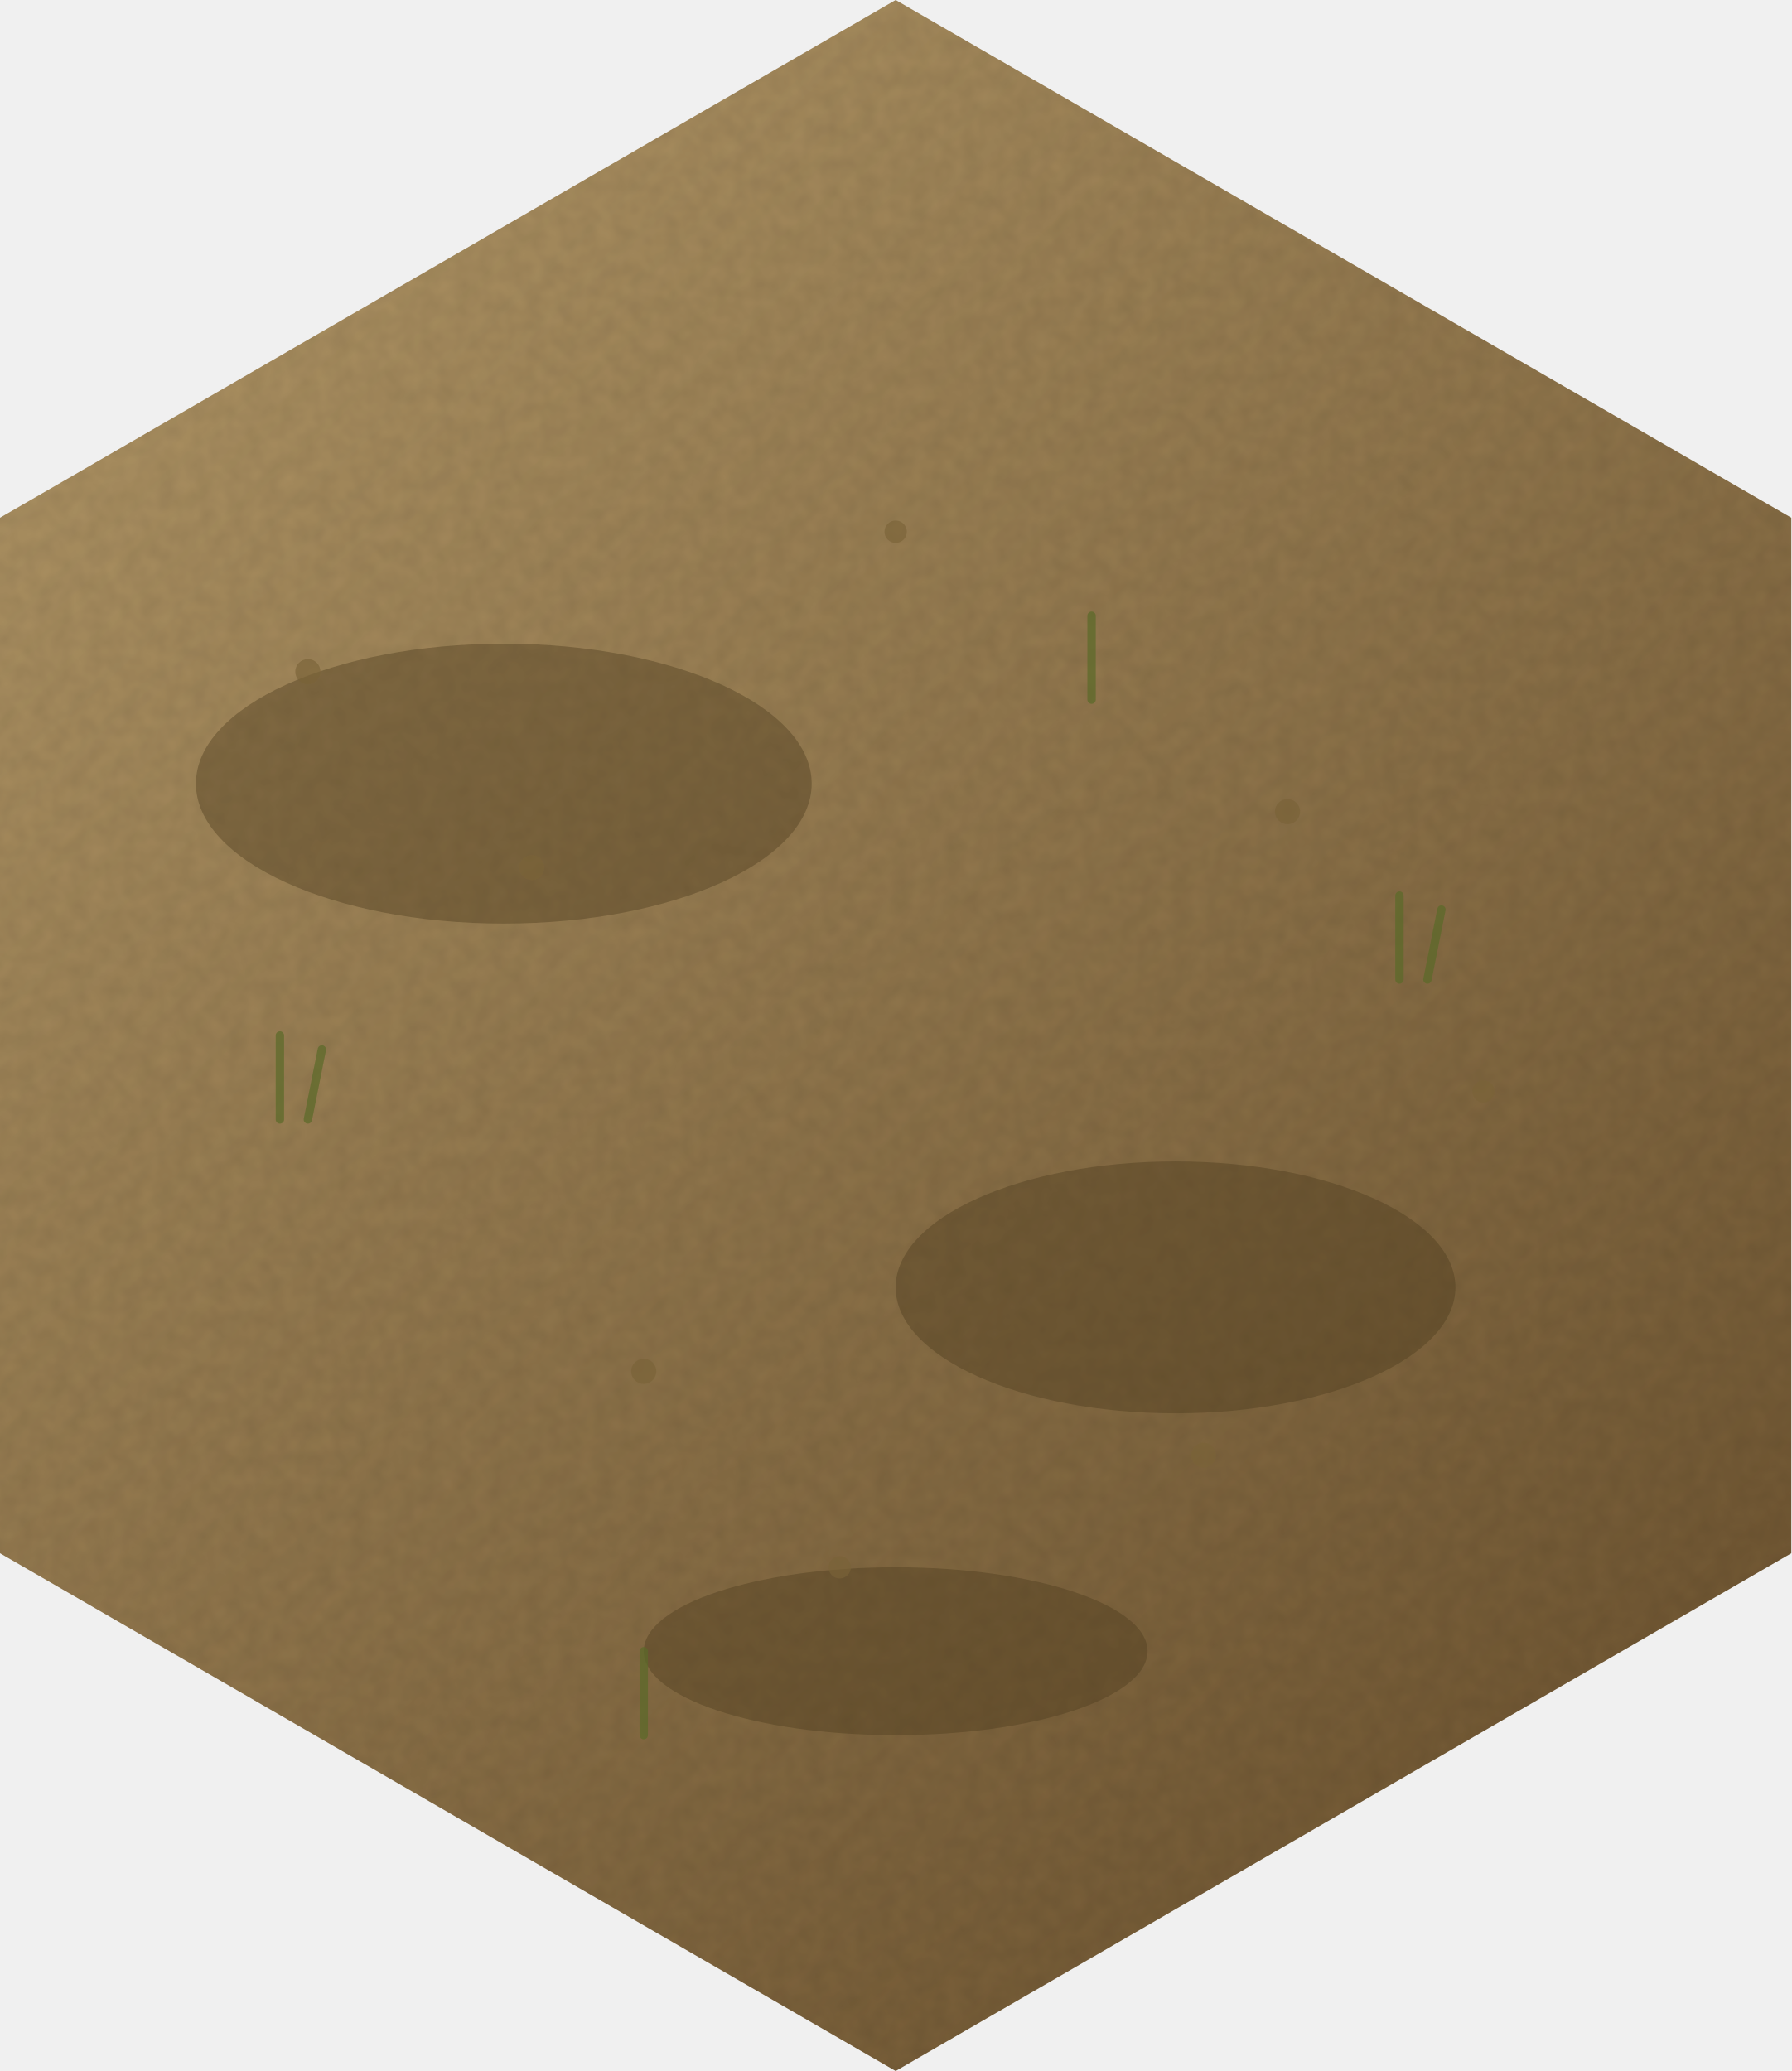
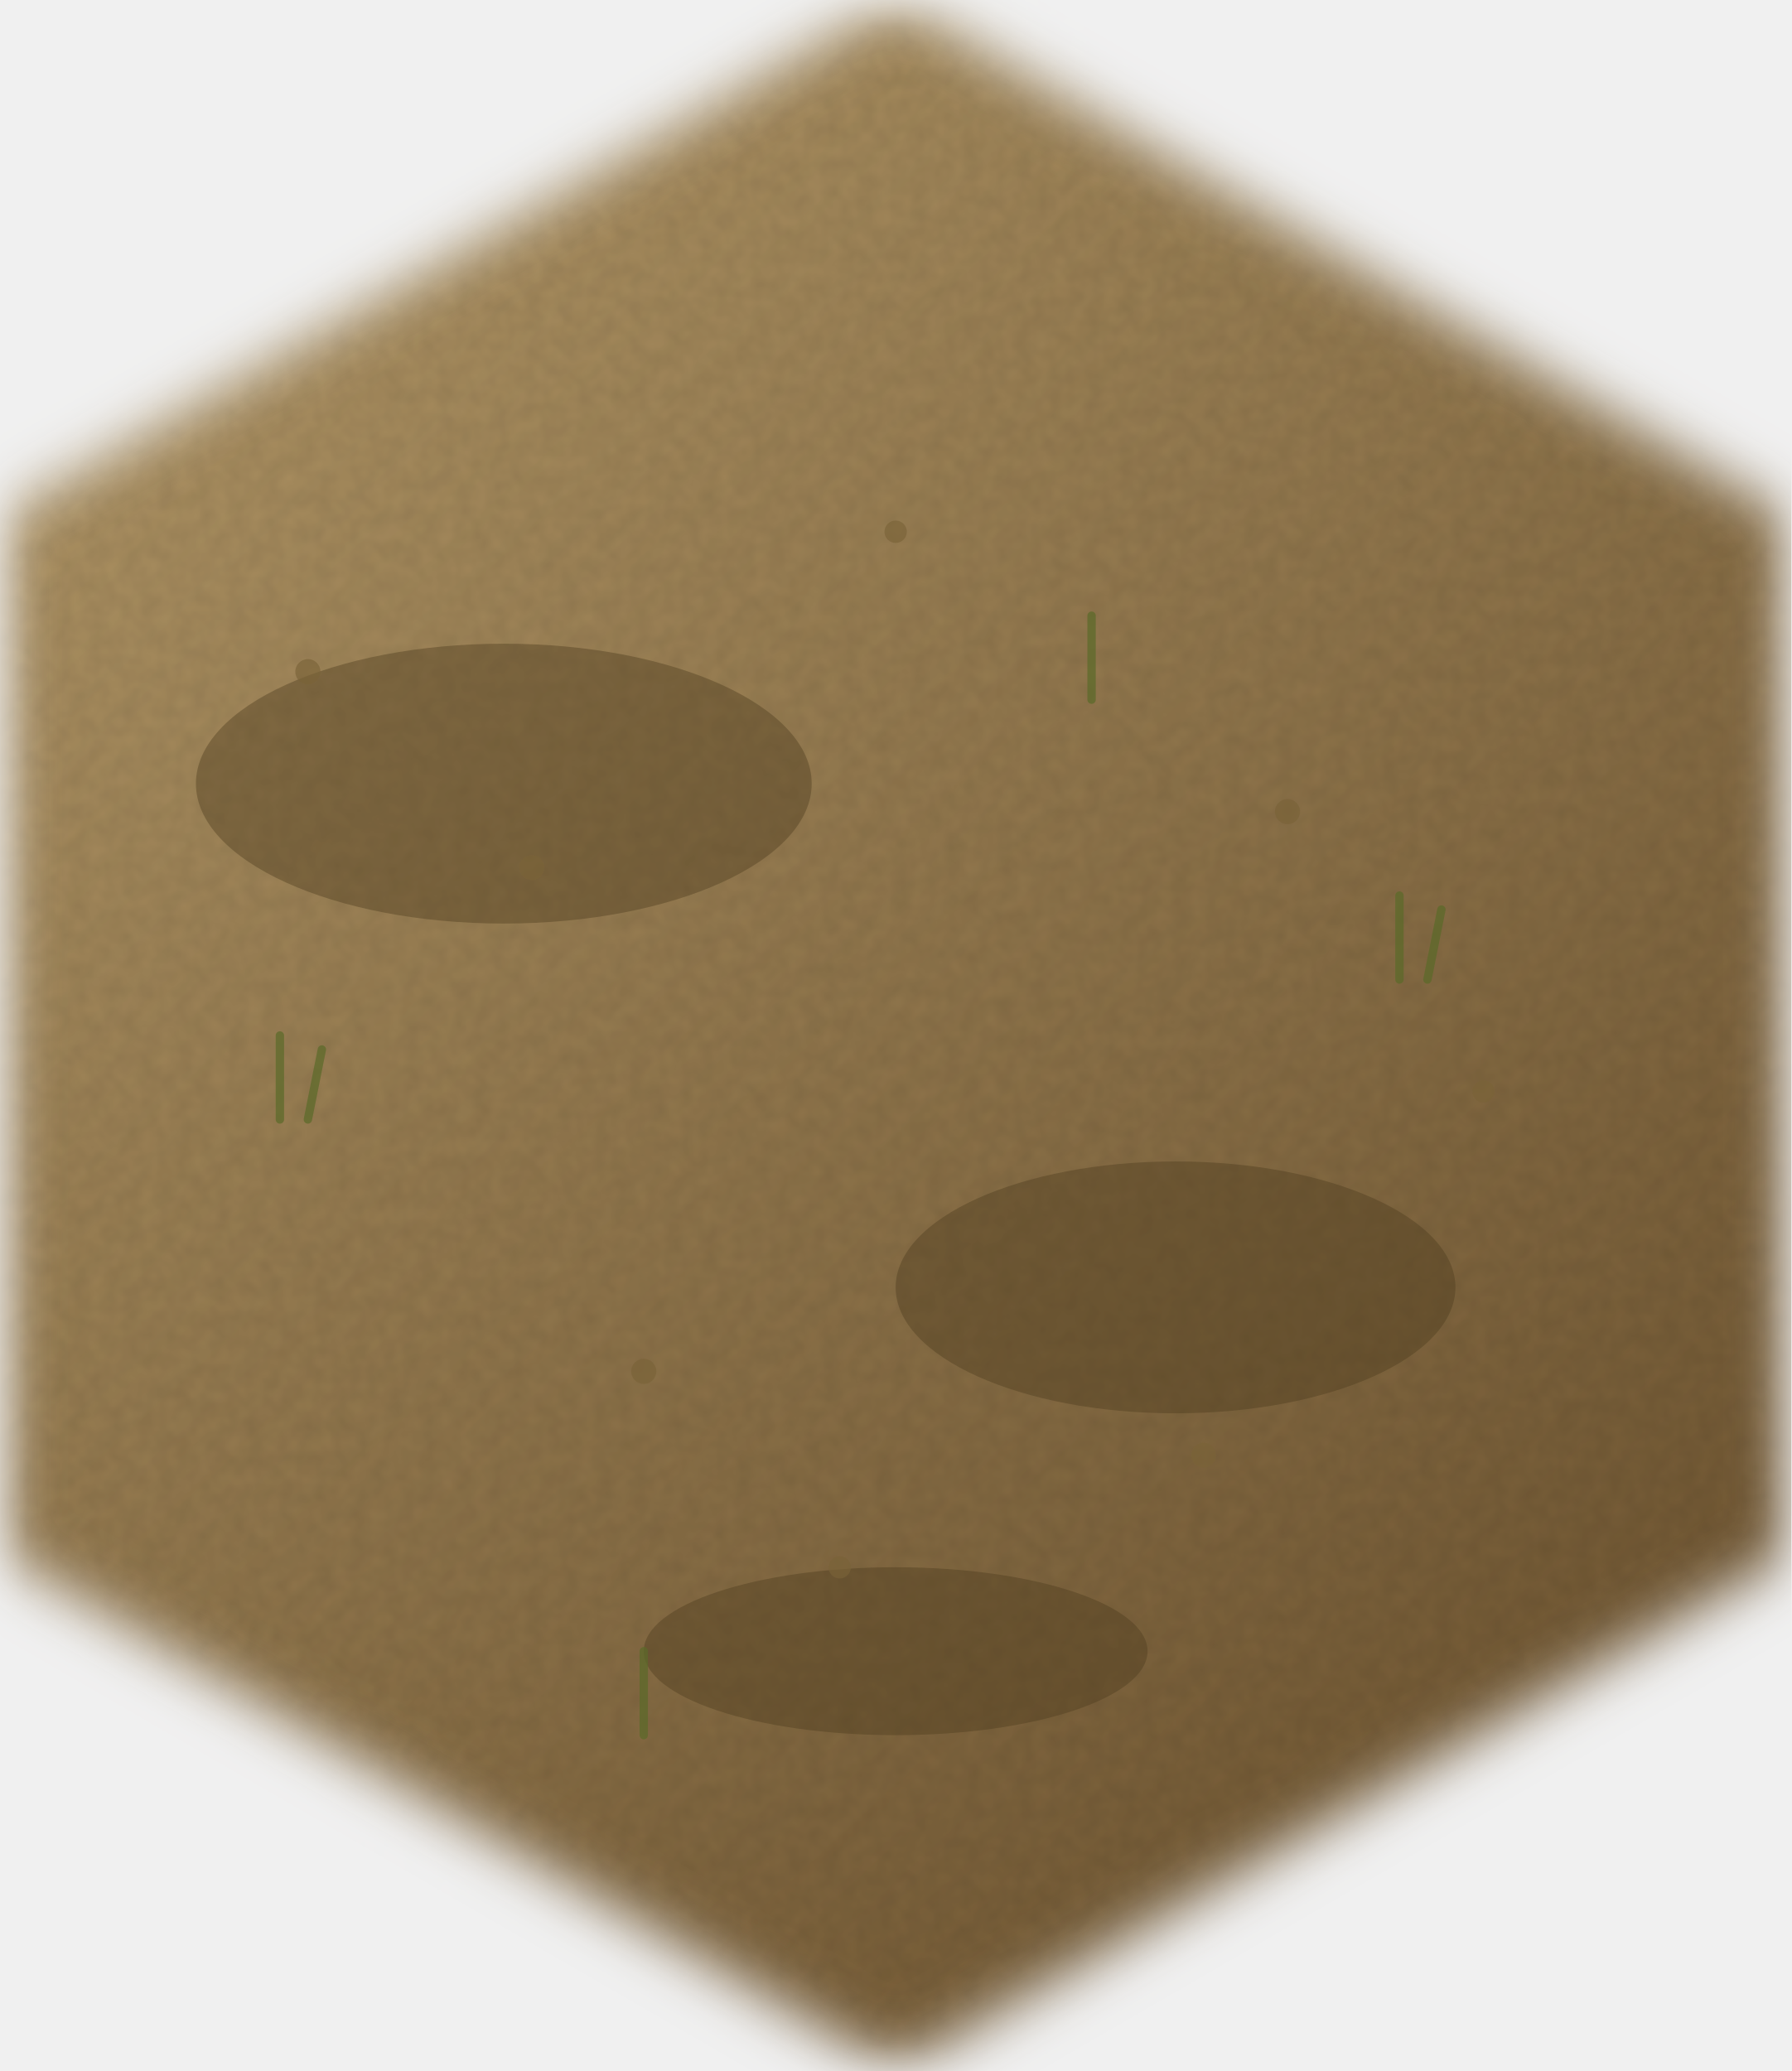
<svg xmlns="http://www.w3.org/2000/svg" viewBox="0 0 128 148" preserveAspectRatio="xMidYMid meet">
  <defs>
    <clipPath id="hex">
      <polygon points="64,0 128,37 128,111 64,148 0,111 0,37" />
    </clipPath>
+     <mask id="softhex">
+       <polygon points="64,0 128,37 128,111 64,148 0,111 0,37" fill="white" filter="url(#hexblur)" />
+     </mask>
+     <filter id="hexblur" x="-10%" y="-10%" width="120%" height="120%">
+       <feGaussianBlur stdDeviation="2" />
+     </filter>
    <linearGradient id="lg-bank" x1="0" y1="0" x2="0.8" y2="1">
      <stop offset="0" stop-color="#b69b6a" />
      <stop offset="1" stop-color="#6e5430" />
    </linearGradient>
    <filter id="nz" x="0" y="0" width="1" height="1">
      <feTurbulence type="fractalNoise" baseFrequency="0.8" numOctaves="2" seed="93" />
      <feColorMatrix values="0 0 0 0 0  0 0 0 0 0  0 0 0 0 0  0 0 0 0.22 0" />
      <feComposite in2="SourceGraphic" operator="in" />
    </filter>
  </defs>
-   <g clip-path="url(#hex)">
+   <g mask="url(#softhex)">
    <rect x="0" y="0" width="128" height="148" fill="url(#lg-bank)" />
    <rect x="0" y="0" width="128" height="148" fill="#3a2c14" filter="url(#nz)" opacity="0.45" />
    <g fill="#4a3a1c" opacity="0.4">
      <ellipse cx="36" cy="56" rx="22" ry="10" />
      <ellipse cx="84" cy="92" rx="20" ry="9" />
      <ellipse cx="64" cy="118" rx="18" ry="6" />
    </g>
    <g fill="#7a6238" opacity="0.65">
      <circle cx="22" cy="48" r="0.9" />
      <circle cx="38" cy="62" r="0.9" />
      <circle cx="92" cy="58" r="0.9" />
      <circle cx="46" cy="98" r="0.9" />
      <circle cx="86" cy="104" r="0.9" />
      <circle cx="64" cy="38" r="0.8" />
      <circle cx="60" cy="112" r="0.8" />
      <circle cx="106" cy="78" r="0.8" />
    </g>
    <g stroke="#5a6a28" stroke-width="0.6" stroke-linecap="round" opacity="0.7">
      <line x1="20" y1="80" x2="20" y2="74" />
      <line x1="22" y1="80" x2="23" y2="75" />
      <line x1="100" y1="70" x2="100" y2="64" />
      <line x1="102" y1="70" x2="103" y2="65" />
      <line x1="46" y1="124" x2="46" y2="118" />
      <line x1="78" y1="50" x2="78" y2="44" />
    </g>
  </g>
</svg>
